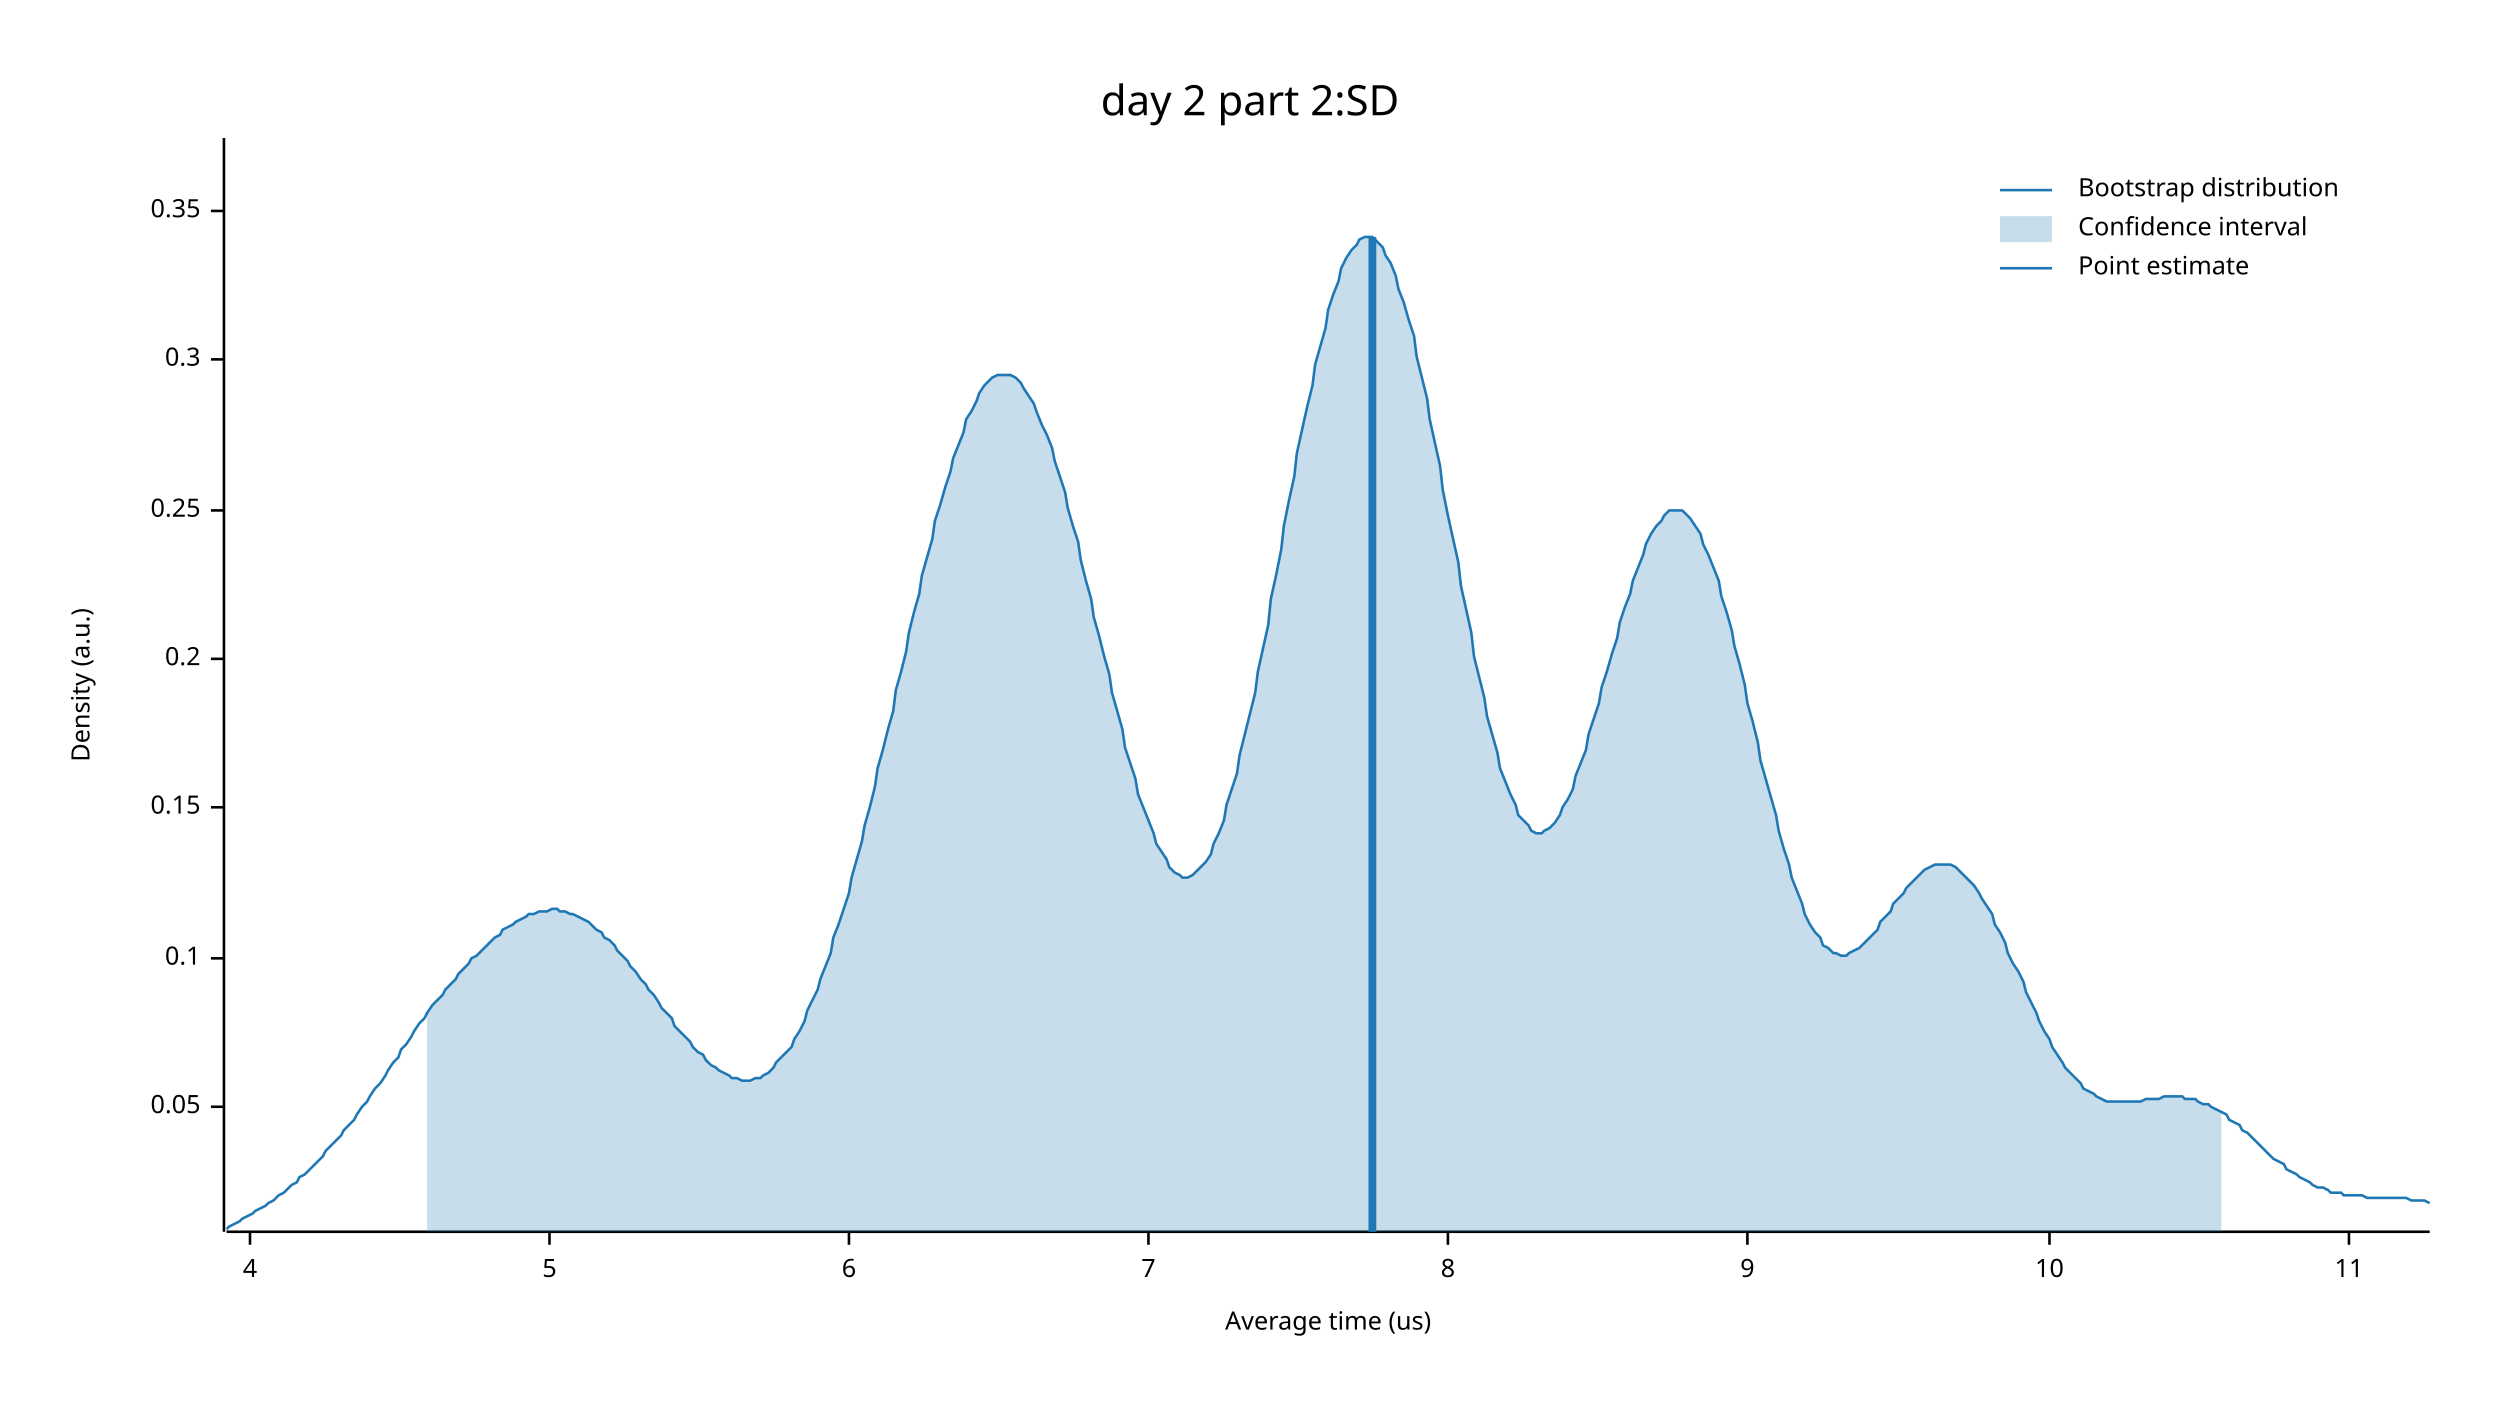
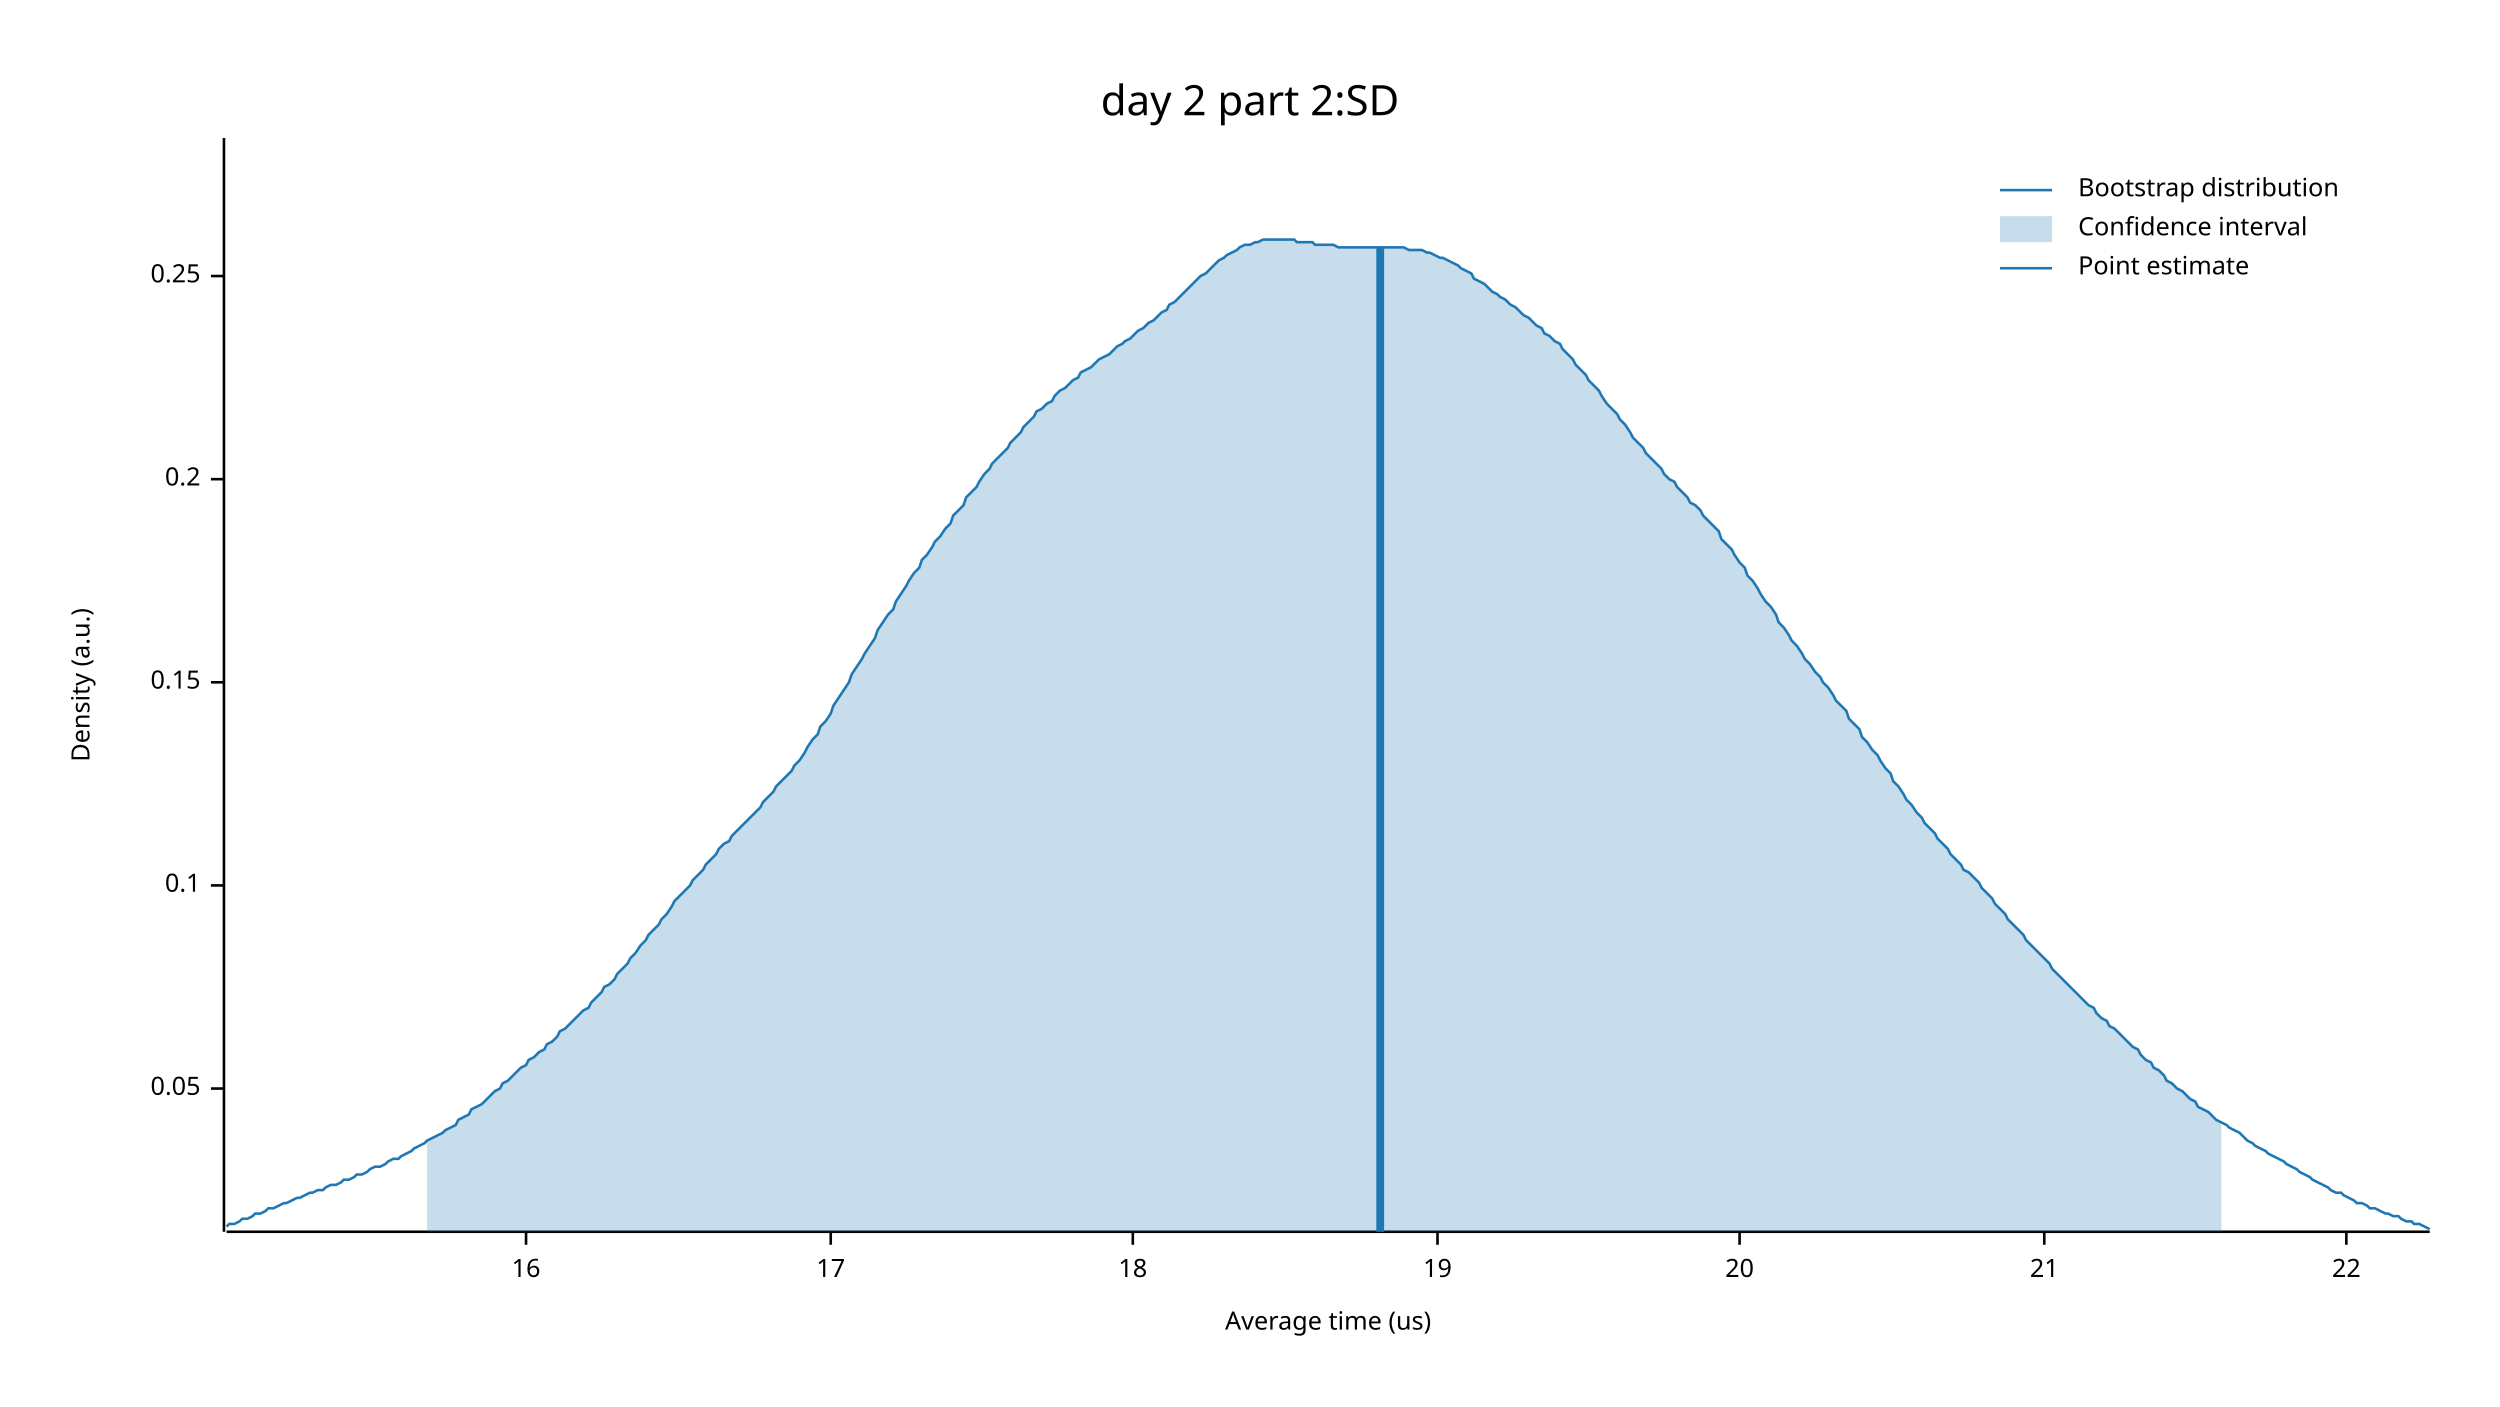
<svg xmlns="http://www.w3.org/2000/svg" width="960" height="540" viewBox="0 0 960 540">
  <text x="480" y="32" dy="0.76em" text-anchor="middle" font-family="sans-serif" font-size="16.129" opacity="1" fill="#000000">
day 2 part 2:SD
</text>
  <text x="27" y="263" dy="0.76em" text-anchor="middle" font-family="sans-serif" font-size="9.677" opacity="1" fill="#000000" transform="rotate(270, 27, 263)">
Density (a.u.)
</text>
  <text x="510" y="513" dy="-0.5ex" text-anchor="middle" font-family="sans-serif" font-size="9.677" opacity="1" fill="#000000">
Average time (us)
</text>
  <polyline fill="none" opacity="1" stroke="#000000" stroke-width="1" points="86,53 86,473 " />
-   <text x="77" y="425" dy="0.5ex" text-anchor="end" font-family="sans-serif" font-size="9.677" opacity="1" fill="#000000">
+   <text x="77" y="418" dy="0.5ex" text-anchor="end" font-family="sans-serif" font-size="9.677" opacity="1" fill="#000000">
0.05
</text>
-   <polyline fill="none" opacity="1" stroke="#000000" stroke-width="1" points="81,425 86,425 " />
-   <text x="77" y="368" dy="0.5ex" text-anchor="end" font-family="sans-serif" font-size="9.677" opacity="1" fill="#000000">
+   <polyline fill="none" opacity="1" stroke="#000000" stroke-width="1" points="81,418 86,418 " />
+   <text x="77" y="340" dy="0.5ex" text-anchor="end" font-family="sans-serif" font-size="9.677" opacity="1" fill="#000000">
0.1
</text>
-   <polyline fill="none" opacity="1" stroke="#000000" stroke-width="1" points="81,368 86,368 " />
-   <text x="77" y="310" dy="0.5ex" text-anchor="end" font-family="sans-serif" font-size="9.677" opacity="1" fill="#000000">
+   <polyline fill="none" opacity="1" stroke="#000000" stroke-width="1" points="81,340 86,340 " />
+   <text x="77" y="262" dy="0.5ex" text-anchor="end" font-family="sans-serif" font-size="9.677" opacity="1" fill="#000000">
0.15
</text>
-   <polyline fill="none" opacity="1" stroke="#000000" stroke-width="1" points="81,310 86,310 " />
-   <text x="77" y="253" dy="0.5ex" text-anchor="end" font-family="sans-serif" font-size="9.677" opacity="1" fill="#000000">
+   <polyline fill="none" opacity="1" stroke="#000000" stroke-width="1" points="81,262 86,262 " />
+   <text x="77" y="184" dy="0.5ex" text-anchor="end" font-family="sans-serif" font-size="9.677" opacity="1" fill="#000000">
0.2
</text>
-   <polyline fill="none" opacity="1" stroke="#000000" stroke-width="1" points="81,253 86,253 " />
-   <text x="77" y="196" dy="0.5ex" text-anchor="end" font-family="sans-serif" font-size="9.677" opacity="1" fill="#000000">
+   <polyline fill="none" opacity="1" stroke="#000000" stroke-width="1" points="81,184 86,184 " />
+   <text x="77" y="106" dy="0.5ex" text-anchor="end" font-family="sans-serif" font-size="9.677" opacity="1" fill="#000000">
0.25
</text>
-   <polyline fill="none" opacity="1" stroke="#000000" stroke-width="1" points="81,196 86,196 " />
-   <text x="77" y="138" dy="0.5ex" text-anchor="end" font-family="sans-serif" font-size="9.677" opacity="1" fill="#000000">
- 0.3
+   <polyline fill="none" opacity="1" stroke="#000000" stroke-width="1" points="81,106 86,106 " />
+   <polyline fill="none" opacity="1" stroke="#000000" stroke-width="1" points="87,473 933,473 " />
+   <text x="202" y="483" dy="0.76em" text-anchor="middle" font-family="sans-serif" font-size="9.677" opacity="1" fill="#000000">
+ 16
</text>
-   <polyline fill="none" opacity="1" stroke="#000000" stroke-width="1" points="81,138 86,138 " />
-   <text x="77" y="81" dy="0.5ex" text-anchor="end" font-family="sans-serif" font-size="9.677" opacity="1" fill="#000000">
- 0.35
+   <polyline fill="none" opacity="1" stroke="#000000" stroke-width="1" points="202,473 202,478 " />
+   <text x="319" y="483" dy="0.76em" text-anchor="middle" font-family="sans-serif" font-size="9.677" opacity="1" fill="#000000">
+ 17
</text>
-   <polyline fill="none" opacity="1" stroke="#000000" stroke-width="1" points="81,81 86,81 " />
-   <polyline fill="none" opacity="1" stroke="#000000" stroke-width="1" points="87,473 933,473 " />
-   <text x="96" y="483" dy="0.76em" text-anchor="middle" font-family="sans-serif" font-size="9.677" opacity="1" fill="#000000">
- 4
+   <polyline fill="none" opacity="1" stroke="#000000" stroke-width="1" points="319,473 319,478 " />
+   <text x="435" y="483" dy="0.76em" text-anchor="middle" font-family="sans-serif" font-size="9.677" opacity="1" fill="#000000">
+ 18
</text>
-   <polyline fill="none" opacity="1" stroke="#000000" stroke-width="1" points="96,473 96,478 " />
-   <text x="211" y="483" dy="0.76em" text-anchor="middle" font-family="sans-serif" font-size="9.677" opacity="1" fill="#000000">
- 5
+   <polyline fill="none" opacity="1" stroke="#000000" stroke-width="1" points="435,473 435,478 " />
+   <text x="552" y="483" dy="0.76em" text-anchor="middle" font-family="sans-serif" font-size="9.677" opacity="1" fill="#000000">
+ 19
</text>
-   <polyline fill="none" opacity="1" stroke="#000000" stroke-width="1" points="211,473 211,478 " />
-   <text x="326" y="483" dy="0.76em" text-anchor="middle" font-family="sans-serif" font-size="9.677" opacity="1" fill="#000000">
- 6
+   <polyline fill="none" opacity="1" stroke="#000000" stroke-width="1" points="552,473 552,478 " />
+   <text x="668" y="483" dy="0.76em" text-anchor="middle" font-family="sans-serif" font-size="9.677" opacity="1" fill="#000000">
+ 20
</text>
-   <polyline fill="none" opacity="1" stroke="#000000" stroke-width="1" points="326,473 326,478 " />
-   <text x="441" y="483" dy="0.76em" text-anchor="middle" font-family="sans-serif" font-size="9.677" opacity="1" fill="#000000">
- 7
+   <polyline fill="none" opacity="1" stroke="#000000" stroke-width="1" points="668,473 668,478 " />
+   <text x="785" y="483" dy="0.76em" text-anchor="middle" font-family="sans-serif" font-size="9.677" opacity="1" fill="#000000">
+ 21
</text>
-   <polyline fill="none" opacity="1" stroke="#000000" stroke-width="1" points="441,473 441,478 " />
-   <text x="556" y="483" dy="0.76em" text-anchor="middle" font-family="sans-serif" font-size="9.677" opacity="1" fill="#000000">
- 8
+   <polyline fill="none" opacity="1" stroke="#000000" stroke-width="1" points="785,473 785,478 " />
+   <text x="901" y="483" dy="0.76em" text-anchor="middle" font-family="sans-serif" font-size="9.677" opacity="1" fill="#000000">
+ 22
</text>
-   <polyline fill="none" opacity="1" stroke="#000000" stroke-width="1" points="556,473 556,478 " />
-   <text x="671" y="483" dy="0.76em" text-anchor="middle" font-family="sans-serif" font-size="9.677" opacity="1" fill="#000000">
- 9
- </text>
-   <polyline fill="none" opacity="1" stroke="#000000" stroke-width="1" points="671,473 671,478 " />
-   <text x="787" y="483" dy="0.76em" text-anchor="middle" font-family="sans-serif" font-size="9.677" opacity="1" fill="#000000">
- 10
- </text>
-   <polyline fill="none" opacity="1" stroke="#000000" stroke-width="1" points="787,473 787,478 " />
-   <text x="902" y="483" dy="0.76em" text-anchor="middle" font-family="sans-serif" font-size="9.677" opacity="1" fill="#000000">
- 11
- </text>
-   <polyline fill="none" opacity="1" stroke="#000000" stroke-width="1" points="902,473 902,478 " />
-   <polyline fill="none" opacity="1" stroke="#1F78B4" stroke-width="1" points="87,472 88,471 90,470 92,469 93,468 95,467 97,466 98,465 100,464 102,463 103,462 105,461 107,459 109,458 110,457 112,455 114,454 115,452 117,451 119,449 120,448 122,446 124,444 125,442 127,440 129,438 131,436 132,434 134,432 136,430 137,428 139,425 141,423 142,421 144,418 146,416 148,413 149,411 151,408 153,406 154,403 156,401 158,398 159,396 161,393 163,391 164,389 166,386 168,384 170,382 171,380 173,378 175,376 176,374 178,372 180,370 181,368 183,367 185,365 187,363 188,362 190,360 192,359 193,357 195,356 197,355 198,354 200,353 202,352 203,351 205,351 207,350 209,350 210,350 212,349 214,349 215,350 217,350 219,351 220,351 222,352 224,353 226,354 227,355 229,357 231,358 232,360 234,361 236,363 237,365 239,367 241,369 242,371 244,373 246,376 248,378 249,380 251,382 253,385 254,387 256,389 258,391 259,394 261,396 263,398 265,400 266,402 268,404 270,405 271,407 273,409 275,410 276,411 278,412 280,413 281,414 283,414 285,415 287,415 288,415 290,414 292,414 293,413 295,412 297,410 298,408 300,406 302,404 304,402 305,399 307,396 309,392 310,388 312,384 314,380 315,376 317,371 319,366 320,360 322,355 324,349 326,343 327,337 329,330 331,323 332,317 334,310 336,302 337,295 339,288 341,280 343,273 344,265 346,258 348,250 349,243 351,235 353,228 354,221 356,214 358,207 359,200 361,194 363,187 365,181 366,176 368,171 370,166 371,161 373,158 375,154 376,151 378,148 380,146 381,145 383,144 385,144 387,144 388,144 390,145 392,147 393,149 395,152 397,155 398,158 400,163 402,167 404,172 405,177 407,183 409,189 410,195 412,202 414,208 415,215 417,223 419,230 420,237 422,244 424,252 426,259 427,266 429,273 431,280 432,287 434,293 436,299 437,305 439,310 441,315 443,320 444,324 446,327 448,330 449,333 451,335 453,336 454,337 456,337 458,336 459,335 461,333 463,331 465,328 466,324 468,320 470,315 471,309 473,303 475,297 476,290 478,282 480,274 482,266 483,258 485,249 487,240 488,230 490,221 492,211 493,202 495,192 497,183 498,174 500,165 502,156 504,148 505,140 507,133 509,126 510,119 512,113 514,108 515,103 517,99 519,96 521,94 522,92 524,91 526,91 527,91 529,93 531,95 532,98 534,101 536,106 537,111 539,116 541,123 543,129 544,137 546,145 548,153 549,161 551,170 553,179 554,188 556,198 558,207 560,216 561,225 563,234 565,243 566,252 568,260 570,268 571,275 573,282 575,289 576,295 578,300 580,305 582,309 583,313 585,315 587,317 588,319 590,320 592,320 593,319 595,318 597,316 599,313 600,310 602,307 604,303 605,298 607,293 609,288 610,282 612,276 614,270 615,264 617,258 619,251 621,245 622,239 624,233 626,228 627,223 629,218 631,213 632,209 634,205 636,202 638,200 639,198 641,196 643,196 644,196 646,196 648,198 649,199 651,202 653,205 654,209 656,213 658,218 660,223 661,229 663,235 665,242 666,248 668,255 670,263 671,270 673,277 675,285 676,292 678,299 680,306 682,313 683,319 685,326 687,332 688,337 690,342 692,347 693,351 695,355 697,358 699,360 700,363 702,364 704,366 705,366 707,367 709,367 710,366 712,365 714,364 715,363 717,361 719,359 721,357 722,354 724,352 726,350 727,347 729,345 731,343 732,341 734,339 736,337 738,335 739,334 741,333 743,332 744,332 746,332 748,332 749,332 751,333 753,335 754,336 756,338 758,340 760,343 761,345 763,348 765,351 766,355 768,358 770,362 771,366 773,370 775,373 777,377 778,381 780,385 782,389 783,392 785,396 787,399 788,402 790,405 792,408 793,410 795,412 797,414 799,416 800,418 802,419 804,420 805,421 807,422 809,423 810,423 812,423 814,423 816,423 817,423 819,423 821,423 822,423 824,422 826,422 827,422 829,422 831,421 832,421 834,421 836,421 838,421 839,422 841,422 843,422 844,423 846,424 848,424 849,425 851,426 853,427 855,428 856,430 858,431 860,432 861,434 863,435 865,437 866,438 868,440 870,442 871,443 873,445 875,446 877,447 878,449 880,450 882,451 883,452 885,453 887,454 888,455 890,456 892,456 894,457 895,458 897,458 899,458 900,459 902,459 904,459 905,459 907,459 909,460 910,460 912,460 914,460 916,460 917,460 919,460 921,460 922,460 924,460 926,461 927,461 929,461 931,461 933,462 " />
-   <polygon opacity="0.25" fill="#1F78B4" points="164,389 166,386 168,384 170,382 171,380 173,378 175,376 176,374 178,372 180,370 181,368 183,367 185,365 187,363 188,362 190,360 192,359 193,357 195,356 197,355 198,354 200,353 202,352 203,351 205,351 207,350 209,350 210,350 212,349 214,349 215,350 217,350 219,351 220,351 222,352 224,353 226,354 227,355 229,357 231,358 232,360 234,361 236,363 237,365 239,367 241,369 242,371 244,373 246,376 248,378 249,380 251,382 253,385 254,387 256,389 258,391 259,394 261,396 263,398 265,400 266,402 268,404 270,405 271,407 273,409 275,410 276,411 278,412 280,413 281,414 283,414 285,415 287,415 288,415 290,414 292,414 293,413 295,412 297,410 298,408 300,406 302,404 304,402 305,399 307,396 309,392 310,388 312,384 314,380 315,376 317,371 319,366 320,360 322,355 324,349 326,343 327,337 329,330 331,323 332,317 334,310 336,302 337,295 339,288 341,280 343,273 344,265 346,258 348,250 349,243 351,235 353,228 354,221 356,214 358,207 359,200 361,194 363,187 365,181 366,176 368,171 370,166 371,161 373,158 375,154 376,151 378,148 380,146 381,145 383,144 385,144 387,144 388,144 390,145 392,147 393,149 395,152 397,155 398,158 400,163 402,167 404,172 405,177 407,183 409,189 410,195 412,202 414,208 415,215 417,223 419,230 420,237 422,244 424,252 426,259 427,266 429,273 431,280 432,287 434,293 436,299 437,305 439,310 441,315 443,320 444,324 446,327 448,330 449,333 451,335 453,336 454,337 456,337 458,336 459,335 461,333 463,331 465,328 466,324 468,320 470,315 471,309 473,303 475,297 476,290 478,282 480,274 482,266 483,258 485,249 487,240 488,230 490,221 492,211 493,202 495,192 497,183 498,174 500,165 502,156 504,148 505,140 507,133 509,126 510,119 512,113 514,108 515,103 517,99 519,96 521,94 522,92 524,91 526,91 527,91 529,93 531,95 532,98 534,101 536,106 537,111 539,116 541,123 543,129 544,137 546,145 548,153 549,161 551,170 553,179 554,188 556,198 558,207 560,216 561,225 563,234 565,243 566,252 568,260 570,268 571,275 573,282 575,289 576,295 578,300 580,305 582,309 583,313 585,315 587,317 588,319 590,320 592,320 593,319 595,318 597,316 599,313 600,310 602,307 604,303 605,298 607,293 609,288 610,282 612,276 614,270 615,264 617,258 619,251 621,245 622,239 624,233 626,228 627,223 629,218 631,213 632,209 634,205 636,202 638,200 639,198 641,196 643,196 644,196 646,196 648,198 649,199 651,202 653,205 654,209 656,213 658,218 660,223 661,229 663,235 665,242 666,248 668,255 670,263 671,270 673,277 675,285 676,292 678,299 680,306 682,313 683,319 685,326 687,332 688,337 690,342 692,347 693,351 695,355 697,358 699,360 700,363 702,364 704,366 705,366 707,367 709,367 710,366 712,365 714,364 715,363 717,361 719,359 721,357 722,354 724,352 726,350 727,347 729,345 731,343 732,341 734,339 736,337 738,335 739,334 741,333 743,332 744,332 746,332 748,332 749,332 751,333 753,335 754,336 756,338 758,340 760,343 761,345 763,348 765,351 766,355 768,358 770,362 771,366 773,370 775,373 777,377 778,381 780,385 782,389 783,392 785,396 787,399 788,402 790,405 792,408 793,410 795,412 797,414 799,416 800,418 802,419 804,420 805,421 807,422 809,423 810,423 812,423 814,423 816,423 817,423 819,423 821,423 822,423 824,422 826,422 827,422 829,422 831,421 832,421 834,421 836,421 838,421 839,422 841,422 843,422 844,423 846,424 848,424 849,425 851,426 853,427 853,473 164,473 " />
-   <polyline fill="none" opacity="1" stroke="#1F78B4" stroke-width="3" points="527,473 527,91 " />
+   <polyline fill="none" opacity="1" stroke="#000000" stroke-width="1" points="901,473 901,478 " />
+   <polyline fill="none" opacity="1" stroke="#1F78B4" stroke-width="1" points="87,471 88,470 90,470 92,469 93,468 95,468 97,467 98,466 100,466 102,465 103,464 105,464 107,463 109,462 110,462 112,461 114,460 115,460 117,459 119,458 120,458 122,457 124,457 125,456 127,455 129,455 131,454 132,453 134,453 136,452 137,451 139,451 141,450 142,449 144,448 146,448 148,447 149,446 151,445 153,445 154,444 156,443 158,442 159,441 161,440 163,439 164,438 166,437 168,436 170,435 171,434 173,433 175,432 176,430 178,429 180,428 181,426 183,425 185,424 187,422 188,421 190,419 192,418 193,416 195,415 197,413 198,412 200,410 202,409 203,407 205,406 207,404 209,403 210,401 212,400 214,398 215,396 217,395 219,393 220,392 222,390 224,388 226,387 227,385 229,383 231,381 232,379 234,378 236,376 237,374 239,372 241,370 242,368 244,366 246,363 248,361 249,359 251,357 253,355 254,353 256,351 258,348 259,346 261,344 263,342 265,340 266,338 268,336 270,334 271,332 273,330 275,328 276,326 278,324 280,323 281,321 283,319 285,317 287,315 288,314 290,312 292,310 293,308 295,306 297,304 298,302 300,300 302,298 304,296 305,294 307,292 309,289 310,287 312,284 314,282 315,279 317,277 319,274 320,271 322,268 324,265 326,262 327,259 329,256 331,253 332,251 334,248 336,245 337,242 339,239 341,236 343,234 344,231 346,228 348,225 349,223 351,220 353,218 354,215 356,213 358,210 359,208 361,206 363,203 365,201 366,198 368,196 370,194 371,191 373,189 375,187 376,185 378,182 380,180 381,178 383,176 385,174 387,172 388,170 390,168 392,166 393,164 395,162 397,160 398,158 400,157 402,155 404,154 405,152 407,150 409,149 410,148 412,146 414,145 415,143 417,142 419,141 420,140 422,138 424,137 426,136 427,135 429,133 431,132 432,131 434,130 436,128 437,127 439,126 441,124 443,123 444,122 446,120 448,119 449,117 451,116 453,114 454,113 456,111 458,109 459,108 461,106 463,105 465,103 466,102 468,100 470,99 471,98 473,97 475,96 476,95 478,94 480,94 482,93 483,93 485,92 487,92 488,92 490,92 492,92 493,92 495,92 497,92 498,93 500,93 502,93 504,93 505,94 507,94 509,94 510,94 512,94 514,95 515,95 517,95 519,95 521,95 522,95 524,95 526,95 527,95 529,95 531,95 532,95 534,95 536,95 537,95 539,95 541,96 543,96 544,96 546,96 548,97 549,97 551,98 553,99 554,99 556,100 558,101 560,102 561,103 563,104 565,105 566,107 568,108 570,109 571,110 573,112 575,113 576,114 578,115 580,117 582,118 583,119 585,121 587,122 588,123 590,125 592,126 593,128 595,129 597,131 599,132 600,134 602,136 604,138 605,140 607,142 609,144 610,146 612,148 614,150 615,152 617,155 619,157 621,159 622,161 624,163 626,166 627,168 629,170 631,172 632,174 634,176 636,178 638,180 639,182 641,184 643,185 644,187 646,189 648,191 649,193 651,194 653,196 654,198 656,200 658,202 660,204 661,207 663,209 665,211 666,213 668,216 670,218 671,221 673,223 675,226 676,228 678,231 680,233 682,236 683,239 685,241 687,244 688,246 690,248 692,251 693,253 695,255 697,258 699,260 700,262 702,264 704,267 705,269 707,271 709,273 710,276 712,278 714,280 715,283 717,285 719,288 721,290 722,292 724,295 726,297 727,300 729,302 731,305 732,307 734,309 736,312 738,314 739,316 741,318 743,320 744,322 746,324 748,326 749,328 751,330 753,332 754,334 756,335 758,337 760,339 761,341 763,343 765,345 766,347 768,349 770,351 771,353 773,355 775,357 777,359 778,361 780,363 782,365 783,366 785,368 787,370 788,372 790,374 792,376 793,377 795,379 797,381 799,383 800,384 802,386 804,387 805,389 807,391 809,392 810,394 812,395 814,397 816,399 817,400 819,402 821,403 822,405 824,407 826,408 827,410 829,411 831,413 832,415 834,416 836,418 838,419 839,420 841,422 843,423 844,425 846,426 848,427 849,428 851,430 853,431 855,432 856,433 858,434 860,435 861,436 863,438 865,439 866,440 868,441 870,442 871,443 873,444 875,445 877,446 878,447 880,448 882,449 883,450 885,451 887,452 888,453 890,454 892,455 894,456 895,457 897,458 899,458 900,459 902,460 904,461 905,462 907,462 909,463 910,464 912,464 914,465 916,466 917,466 919,467 921,467 922,468 924,469 926,469 927,470 929,470 931,471 933,472 " />
+   <polygon opacity="0.25" fill="#1F78B4" points="164,438 166,437 168,436 170,435 171,434 173,433 175,432 176,430 178,429 180,428 181,426 183,425 185,424 187,422 188,421 190,419 192,418 193,416 195,415 197,413 198,412 200,410 202,409 203,407 205,406 207,404 209,403 210,401 212,400 214,398 215,396 217,395 219,393 220,392 222,390 224,388 226,387 227,385 229,383 231,381 232,379 234,378 236,376 237,374 239,372 241,370 242,368 244,366 246,363 248,361 249,359 251,357 253,355 254,353 256,351 258,348 259,346 261,344 263,342 265,340 266,338 268,336 270,334 271,332 273,330 275,328 276,326 278,324 280,323 281,321 283,319 285,317 287,315 288,314 290,312 292,310 293,308 295,306 297,304 298,302 300,300 302,298 304,296 305,294 307,292 309,289 310,287 312,284 314,282 315,279 317,277 319,274 320,271 322,268 324,265 326,262 327,259 329,256 331,253 332,251 334,248 336,245 337,242 339,239 341,236 343,234 344,231 346,228 348,225 349,223 351,220 353,218 354,215 356,213 358,210 359,208 361,206 363,203 365,201 366,198 368,196 370,194 371,191 373,189 375,187 376,185 378,182 380,180 381,178 383,176 385,174 387,172 388,170 390,168 392,166 393,164 395,162 397,160 398,158 400,157 402,155 404,154 405,152 407,150 409,149 410,148 412,146 414,145 415,143 417,142 419,141 420,140 422,138 424,137 426,136 427,135 429,133 431,132 432,131 434,130 436,128 437,127 439,126 441,124 443,123 444,122 446,120 448,119 449,117 451,116 453,114 454,113 456,111 458,109 459,108 461,106 463,105 465,103 466,102 468,100 470,99 471,98 473,97 475,96 476,95 478,94 480,94 482,93 483,93 485,92 487,92 488,92 490,92 492,92 493,92 495,92 497,92 498,93 500,93 502,93 504,93 505,94 507,94 509,94 510,94 512,94 514,95 515,95 517,95 519,95 521,95 522,95 524,95 526,95 527,95 529,95 531,95 532,95 534,95 536,95 537,95 539,95 541,96 543,96 544,96 546,96 548,97 549,97 551,98 553,99 554,99 556,100 558,101 560,102 561,103 563,104 565,105 566,107 568,108 570,109 571,110 573,112 575,113 576,114 578,115 580,117 582,118 583,119 585,121 587,122 588,123 590,125 592,126 593,128 595,129 597,131 599,132 600,134 602,136 604,138 605,140 607,142 609,144 610,146 612,148 614,150 615,152 617,155 619,157 621,159 622,161 624,163 626,166 627,168 629,170 631,172 632,174 634,176 636,178 638,180 639,182 641,184 643,185 644,187 646,189 648,191 649,193 651,194 653,196 654,198 656,200 658,202 660,204 661,207 663,209 665,211 666,213 668,216 670,218 671,221 673,223 675,226 676,228 678,231 680,233 682,236 683,239 685,241 687,244 688,246 690,248 692,251 693,253 695,255 697,258 699,260 700,262 702,264 704,267 705,269 707,271 709,273 710,276 712,278 714,280 715,283 717,285 719,288 721,290 722,292 724,295 726,297 727,300 729,302 731,305 732,307 734,309 736,312 738,314 739,316 741,318 743,320 744,322 746,324 748,326 749,328 751,330 753,332 754,334 756,335 758,337 760,339 761,341 763,343 765,345 766,347 768,349 770,351 771,353 773,355 775,357 777,359 778,361 780,363 782,365 783,366 785,368 787,370 788,372 790,374 792,376 793,377 795,379 797,381 799,383 800,384 802,386 804,387 805,389 807,391 809,392 810,394 812,395 814,397 816,399 817,400 819,402 821,403 822,405 824,407 826,408 827,410 829,411 831,413 832,415 834,416 836,418 838,419 839,420 841,422 843,423 844,425 846,426 848,427 849,428 851,430 853,431 853,473 164,473 " />
+   <polyline fill="none" opacity="1" stroke="#1F78B4" stroke-width="3" points="530,473 530,95 " />
  <text x="798" y="68" dy="0.76em" text-anchor="start" font-family="sans-serif" font-size="9.677" opacity="1" fill="#000000">
Bootstrap distribution
</text>
  <text x="798" y="83" dy="0.76em" text-anchor="start" font-family="sans-serif" font-size="9.677" opacity="1" fill="#000000">
Confidence interval
</text>
  <text x="798" y="98" dy="0.76em" text-anchor="start" font-family="sans-serif" font-size="9.677" opacity="1" fill="#000000">
Point estimate
</text>
  <polyline fill="none" opacity="1" stroke="#1F78B4" stroke-width="1" points="768,73 788,73 " />
  <rect x="768" y="83" width="20" height="10" opacity="0.25" fill="#1F78B4" stroke="none" />
  <polyline fill="none" opacity="1" stroke="#1F78B4" stroke-width="1" points="768,103 788,103 " />
</svg>
